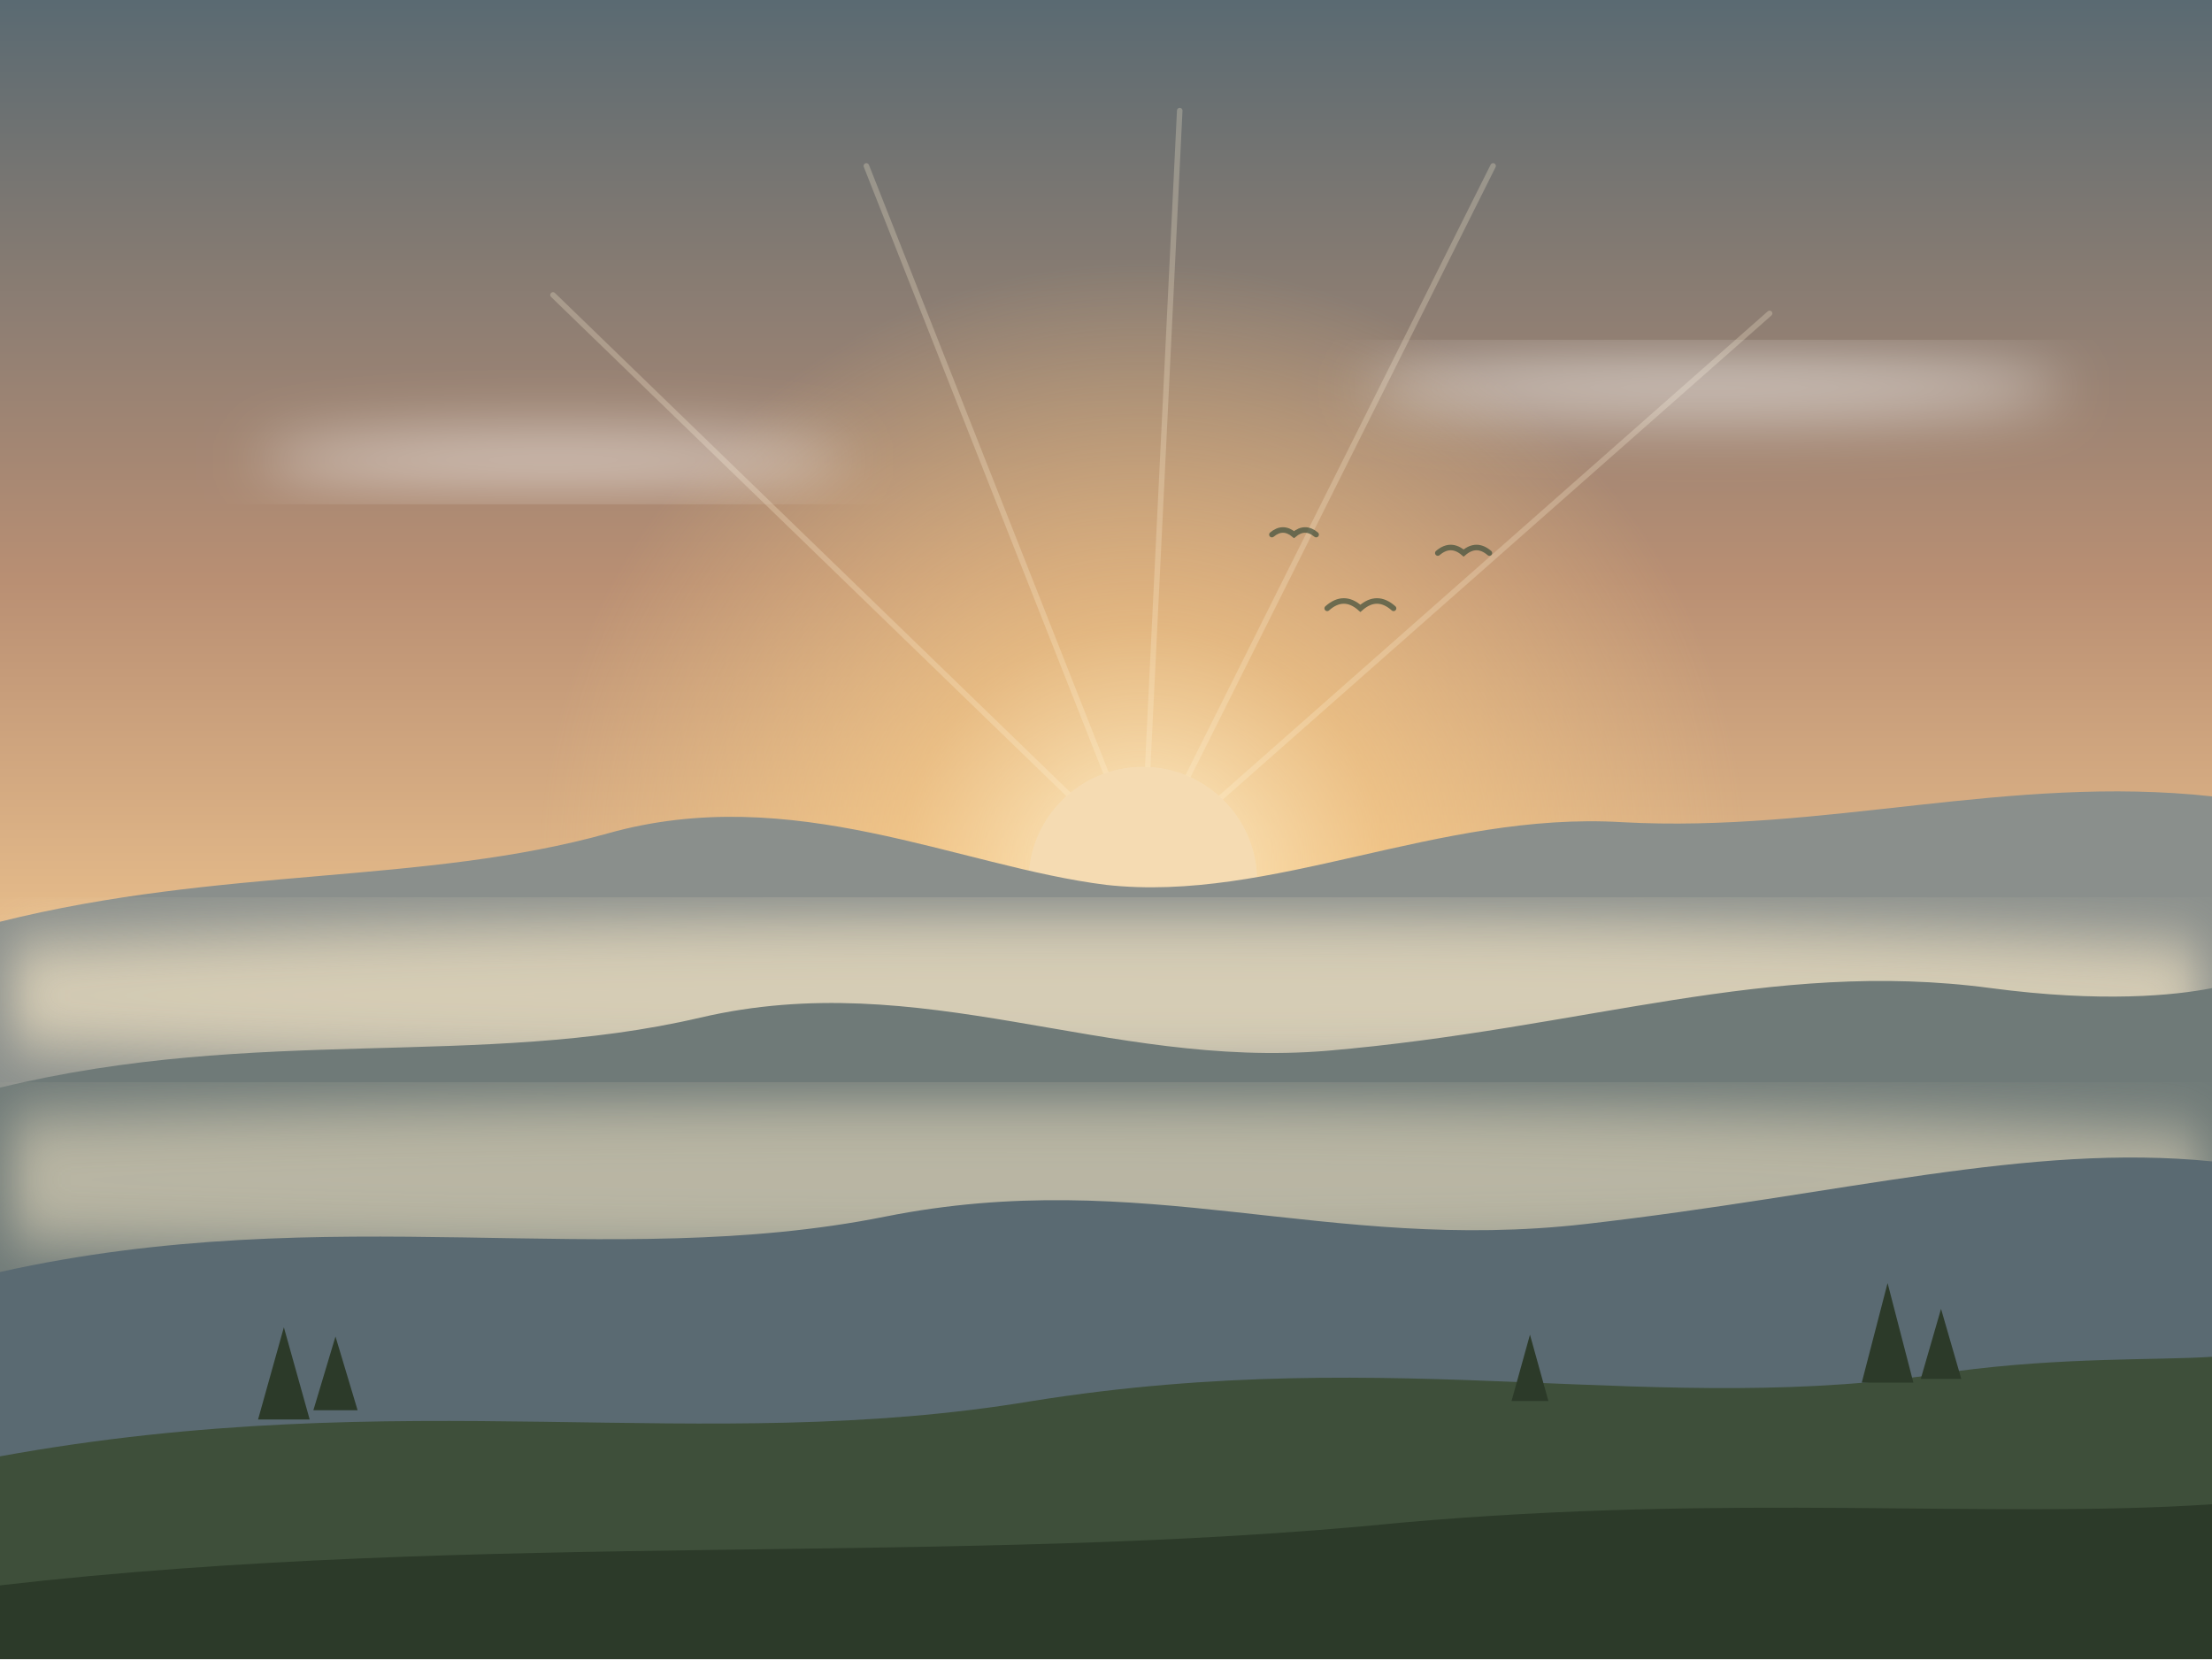
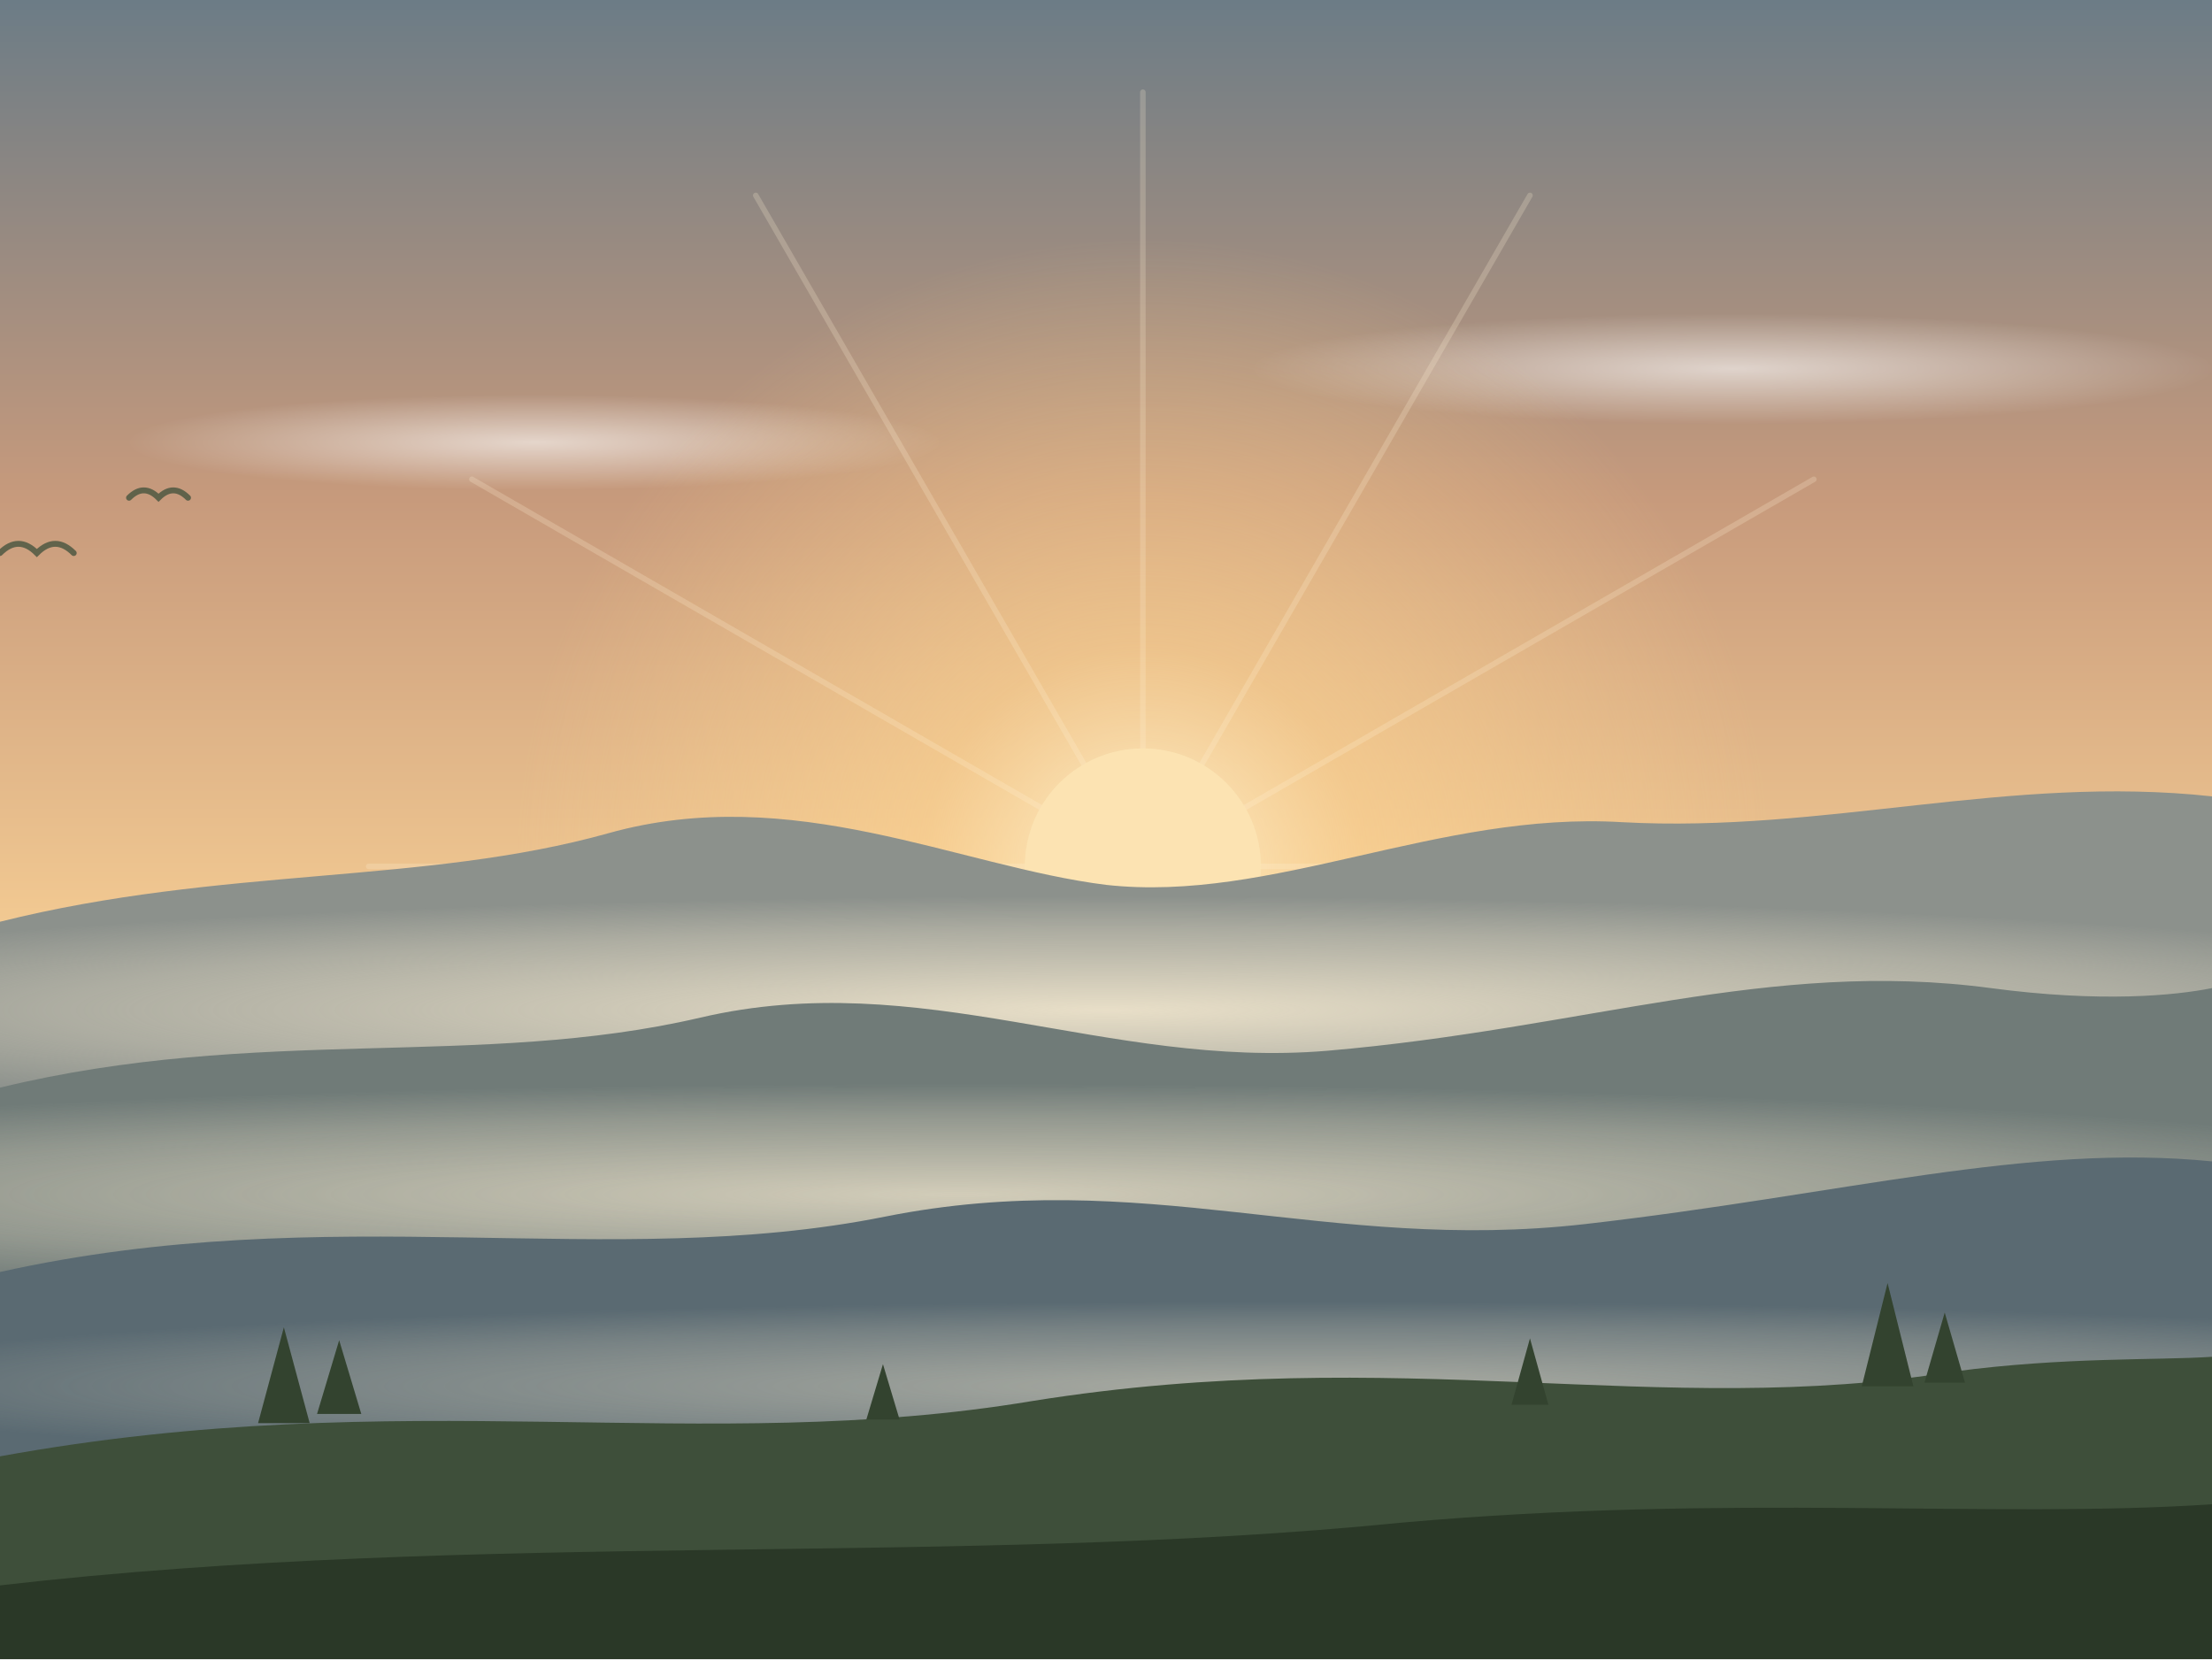
<svg xmlns="http://www.w3.org/2000/svg" viewBox="0 0 1200 900" role="img" aria-label="Drawing of the sun rising behind layered ridges, with mist in the valleys">
  <defs>
    <linearGradient id="sky" x1="0" y1="0" x2="0" y2="1">
-       <stop offset="0" stop-color="#5a6a72" />
-       <stop offset=".35" stop-color="#b98f73" />
-       <stop offset=".6" stop-color="#efc58f" />
-       <stop offset=".75" stop-color="#f7e2b8" />
+       <stop offset="0" stop-color="#6c7c86" />
+       <stop offset=".3" stop-color="#c79a7c" />
+       <stop offset=".55" stop-color="#f1c891" />
+       <stop offset=".72" stop-color="#f8e4bb" />
    </linearGradient>
-     <radialGradient id="glow" cx=".5" cy=".5" r=".5">
-       <stop offset="0" stop-color="#fff2cf" stop-opacity=".95" />
-       <stop offset=".4" stop-color="#ffd28a" stop-opacity=".55" />
-       <stop offset="1" stop-color="#ffd28a" stop-opacity="0" />
+     <radialGradient id="glow">
+       <stop offset="0" stop-color="#fff4d3" stop-opacity=".95" />
+       <stop offset=".35" stop-color="#ffd692" stop-opacity=".55" />
+       <stop offset="1" stop-color="#ffd692" stop-opacity="0" />
    </radialGradient>
-     <filter id="mist">
-       <feGaussianBlur stdDeviation="16" />
-     </filter>
+     <radialGradient id="mistg">
+       <stop offset="0" stop-color="#f8ecd2" stop-opacity=".85" />
+       <stop offset=".7" stop-color="#f8ecd2" stop-opacity=".3" />
+       <stop offset="1" stop-color="#f8ecd2" stop-opacity="0" />
+     </radialGradient>
+     <radialGradient id="cloudg">
+       <stop offset="0" stop-color="#fff" stop-opacity=".6" />
+       <stop offset="1" stop-color="#fff" stop-opacity="0" />
+     </radialGradient>
  </defs>
+   <style>
+ .dawn{animation:dawn 28s ease-in-out infinite alternate}
+ @keyframes dawn{from{opacity:.42}to{opacity:0}}
+ .sun{animation:rise 28s ease-in-out infinite alternate}
+ @keyframes rise{from{transform:translateY(78px)}to{transform:translateY(-70px)}}
+ .rays{transform-box:fill-box;transform-origin:50% 50%;animation:turn 90s linear infinite}
+ @keyframes turn{to{transform:rotate(360deg)}}
+ .halo{transform-box:fill-box;transform-origin:50% 50%;animation:pulse 7s ease-in-out infinite alternate}
+ @keyframes pulse{from{transform:scale(.94);opacity:.8}to{transform:scale(1.06);opacity:1}}
+ .mist{animation:drift 26s ease-in-out infinite alternate}
+ .m2{animation-duration:34s;animation-delay:-8s}.m3{animation-duration:30s;animation-delay:-15s}
+ @keyframes drift{from{transform:translateX(-60px)}to{transform:translateX(70px)}}
+ .cloud{animation:drift 60s ease-in-out infinite alternate}
+ .flock{animation:cross 46s linear infinite}
+ @keyframes cross{from{transform:translate(-260px,30px)}to{transform:translate(1320px,-60px)}}
+ .wing{transform-box:fill-box;transform-origin:50% 100%;animation:flap .7s ease-in-out infinite alternate}
+ .w2{animation-delay:-.25s}.w3{animation-delay:-.5s}
+ @keyframes flap{from{transform:scaleY(1)}to{transform:scaleY(.3)}}
+ @media (prefers-reduced-motion:reduce){*{animation:none!important}}</style>
  <rect width="1200" height="900" fill="url(#sky)" />
-   <circle cx="620" cy="470" r="330" fill="url(#glow)" />
-   <g stroke="#fff3d6" stroke-width="3" opacity=".25" stroke-linecap="round">
-     <path d="M620 470 L 300 160" />
-     <path d="M620 470 L 470 90" />
-     <path d="M620 470 L 640 60" />
-     <path d="M620 470 L 810 90" />
-     <path d="M620 470 L 960 170" />
+   <rect class="dawn" width="1200" height="900" fill="#2f3b47" opacity="0" />
+   <g class="cloud">
+     <ellipse cx="290" cy="240" rx="220" ry="26" fill="url(#cloudg)" />
+     <ellipse cx="940" cy="200" rx="260" ry="30" fill="url(#cloudg)" />
  </g>
-   <circle cx="620" cy="478" r="62" fill="#fff0c8" />
-   <circle cx="620" cy="478" r="62" fill="#a83f12" opacity=".12" />
-   <g fill="#fff" opacity=".5" filter="url(#mist)">
-     <ellipse cx="300" cy="250" rx="160" ry="16" />
-     <ellipse cx="930" cy="210" rx="190" ry="18" />
+   <g class="sun">
+     <circle class="halo" cx="620" cy="470" r="340" fill="url(#glow)" />
+     <g class="rays" stroke="#fff3d6" stroke-width="3" opacity=".22" stroke-linecap="round">
+       <path d="M620 470 L1040 470" />
+       <path d="M620 470 L984 680" />
+       <path d="M620 470 L830 834" />
+       <path d="M620 470 L620 890" />
+       <path d="M620 470 L410 834" />
+       <path d="M620 470 L256 680" />
+       <path d="M620 470 L200 470" />
+       <path d="M620 470 L256 260" />
+       <path d="M620 470 L410 106" />
+       <path d="M620 470 L620 50" />
+       <path d="M620 470 L830 106" />
+       <path d="M620 470 L984 260" />
+     </g>
+     <circle cx="620" cy="470" r="64" fill="#fff0c8" />
+     <circle cx="620" cy="470" r="64" fill="#e9a23b" opacity=".16" />
  </g>
-   <path d="M0 500 C 120 470, 230 480, 330 452 C 430 424, 520 470, 600 480 C 690 490, 780 440, 880 446 C 990 452, 1090 420, 1200 432 V900 H0Z" fill="#8a8f8c" />
-   <ellipse cx="600" cy="540" rx="760" ry="44" fill="#f5e6c6" opacity=".7" filter="url(#mist)" />
-   <path d="M0 590 C 140 556, 260 580, 380 552 C 500 524, 600 580, 720 570 C 860 558, 960 520, 1080 536 C 1140 544, 1180 540, 1200 536 V900 H0Z" fill="#6f7a78" />
-   <ellipse cx="520" cy="640" rx="820" ry="44" fill="#f5e6c6" opacity=".55" filter="url(#mist)" />
+   <g class="flock" stroke="#3e4f3a" stroke-width="3.2" fill="none" stroke-linecap="round" opacity=".75">
+     <path class="wing" d="M0 300 q10 -10 20 0 q10 -10 20 0" />
+     <path class="wing w2" d="M70 270 q8 -8 16 0 q8 -8 16 0" />
+     <path class="wing w3" d="M-50 262 q7 -7 14 0 q7 -7 14 0" />
+   </g>
+   <path d="M0 500 C 120 470, 230 480, 330 452 C 430 424, 520 470, 600 480 C 690 490, 780 440, 880 446 C 990 452, 1090 420, 1200 432 V900 H0Z" fill="#8c918c" />
+   <ellipse class="mist" cx="600" cy="548" rx="820" ry="62" fill="url(#mistg)" />
+   <path d="M0 590 C 140 556, 260 580, 380 552 C 500 524, 600 580, 720 570 C 860 558, 960 520, 1080 536 C 1140 544, 1180 540, 1200 536 V900 H0Z" fill="#707b78" />
+   <ellipse class="mist m2" cx="520" cy="648" rx="880" ry="60" fill="url(#mistg)" opacity=".85" />
  <path d="M0 690 C 180 650, 330 690, 480 660 C 620 632, 720 680, 860 664 C 1000 648, 1100 620, 1200 630 V900 H0Z" fill="#5a6a72" />
+   <ellipse class="mist m3" cx="700" cy="752" rx="820" ry="46" fill="url(#mistg)" opacity=".6" />
  <path d="M0 790 C 220 750, 380 790, 560 760 C 760 728, 900 770, 1060 744 C 1120 736, 1170 738, 1200 736 V900 H0Z" fill="#3e4f3a" />
-   <path d="M0 860 C 260 830, 520 850, 760 826 C 940 810, 1080 824, 1200 816 V900 H0Z" fill="#2c3a29" />
-   <g fill="#2c3a29">
-     <path d="M140 770 l14 -50 l14 50z M170 765 l12 -40 l12 40z M1010 750 l14 -54 l14 54z M1042 748 l11 -38 l11 38z M820 760 l10 -36 l10 36z" />
+   <g fill="#33432f">
+     <path d="M140 772 l14 -52 l14 52z M172 767 l12 -40 l12 40z M1010 752 l14 -56 l14 56z M1044 750 l11 -38 l11 38z M820 762 l10 -36 l10 36z M470 770 l9 -30 l9 30z" />
  </g>
-   <g stroke="#3e4f3a" stroke-width="3" fill="none" stroke-linecap="round" opacity=".7">
-     <path d="M720 330 q9 -8 18 0 q9 -8 18 0" />
-     <path d="M780 300 q7 -6 14 0 q7 -6 14 0" />
-     <path d="M690 290 q6 -5 12 0 q6 -5 12 0" />
-   </g>
+   <path d="M0 860 C 260 830, 520 850, 760 826 C 940 810, 1080 824, 1200 816 V900 H0Z" fill="#2a3827" />
</svg>
